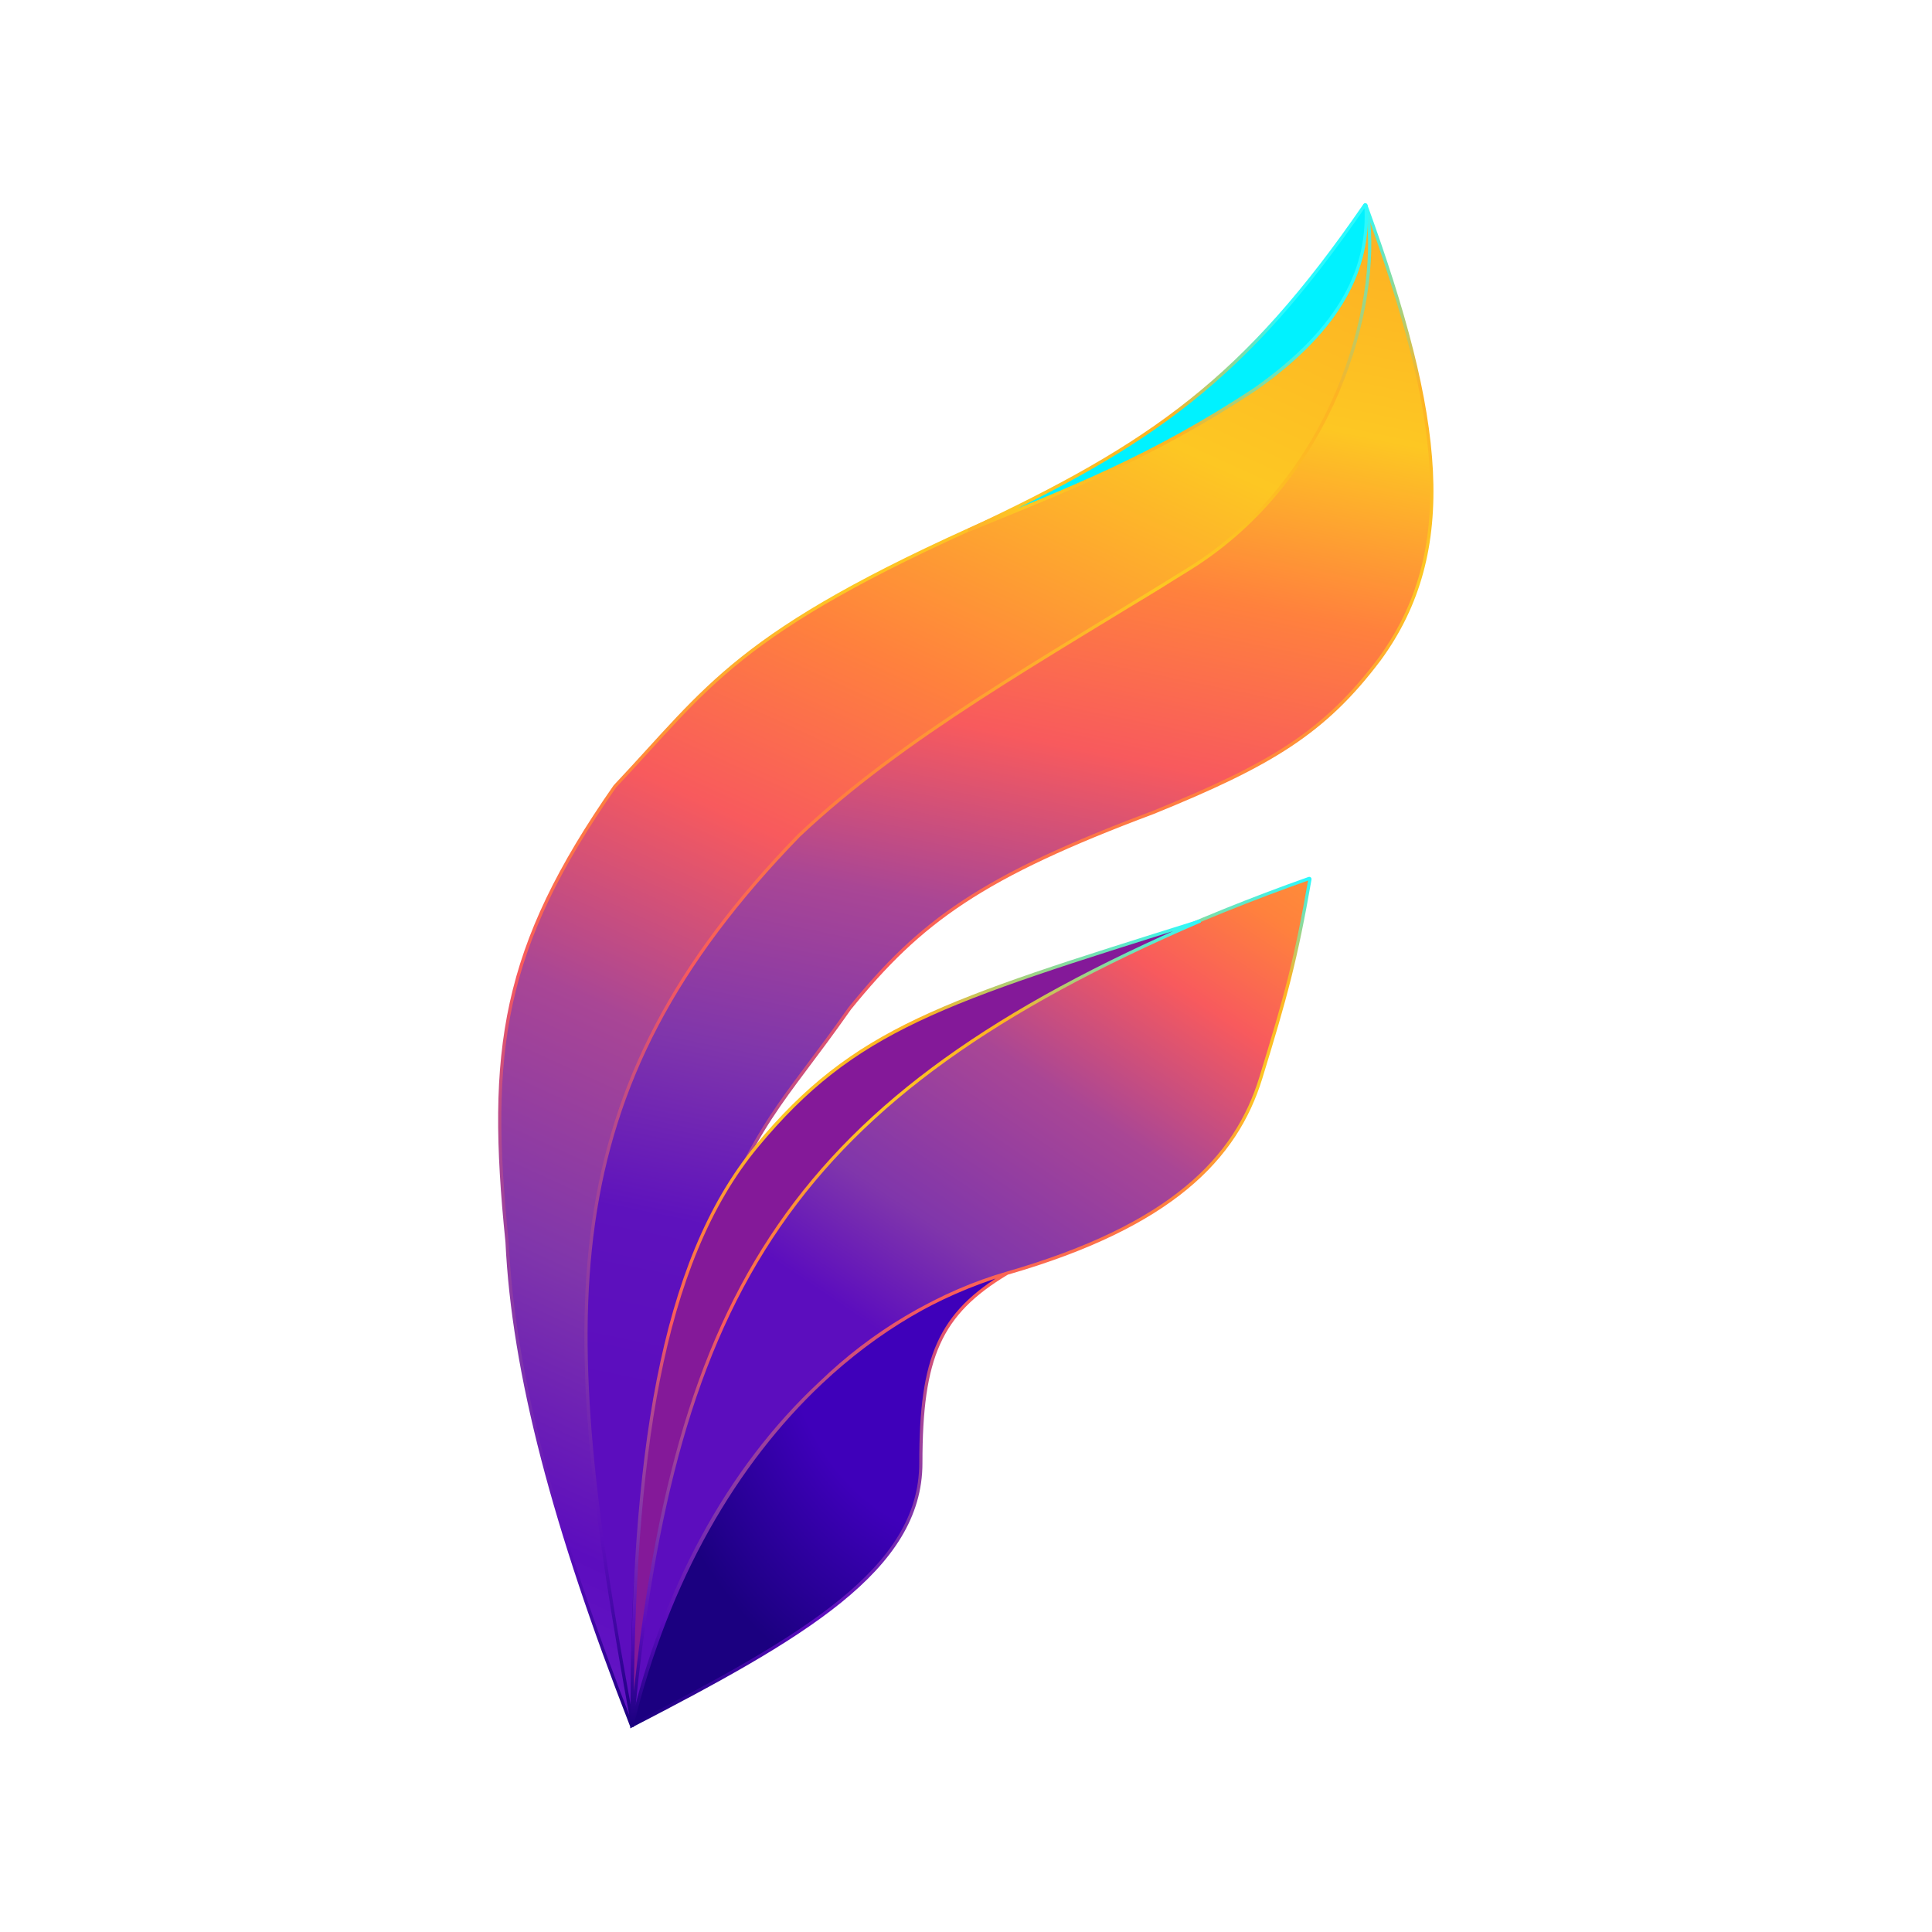
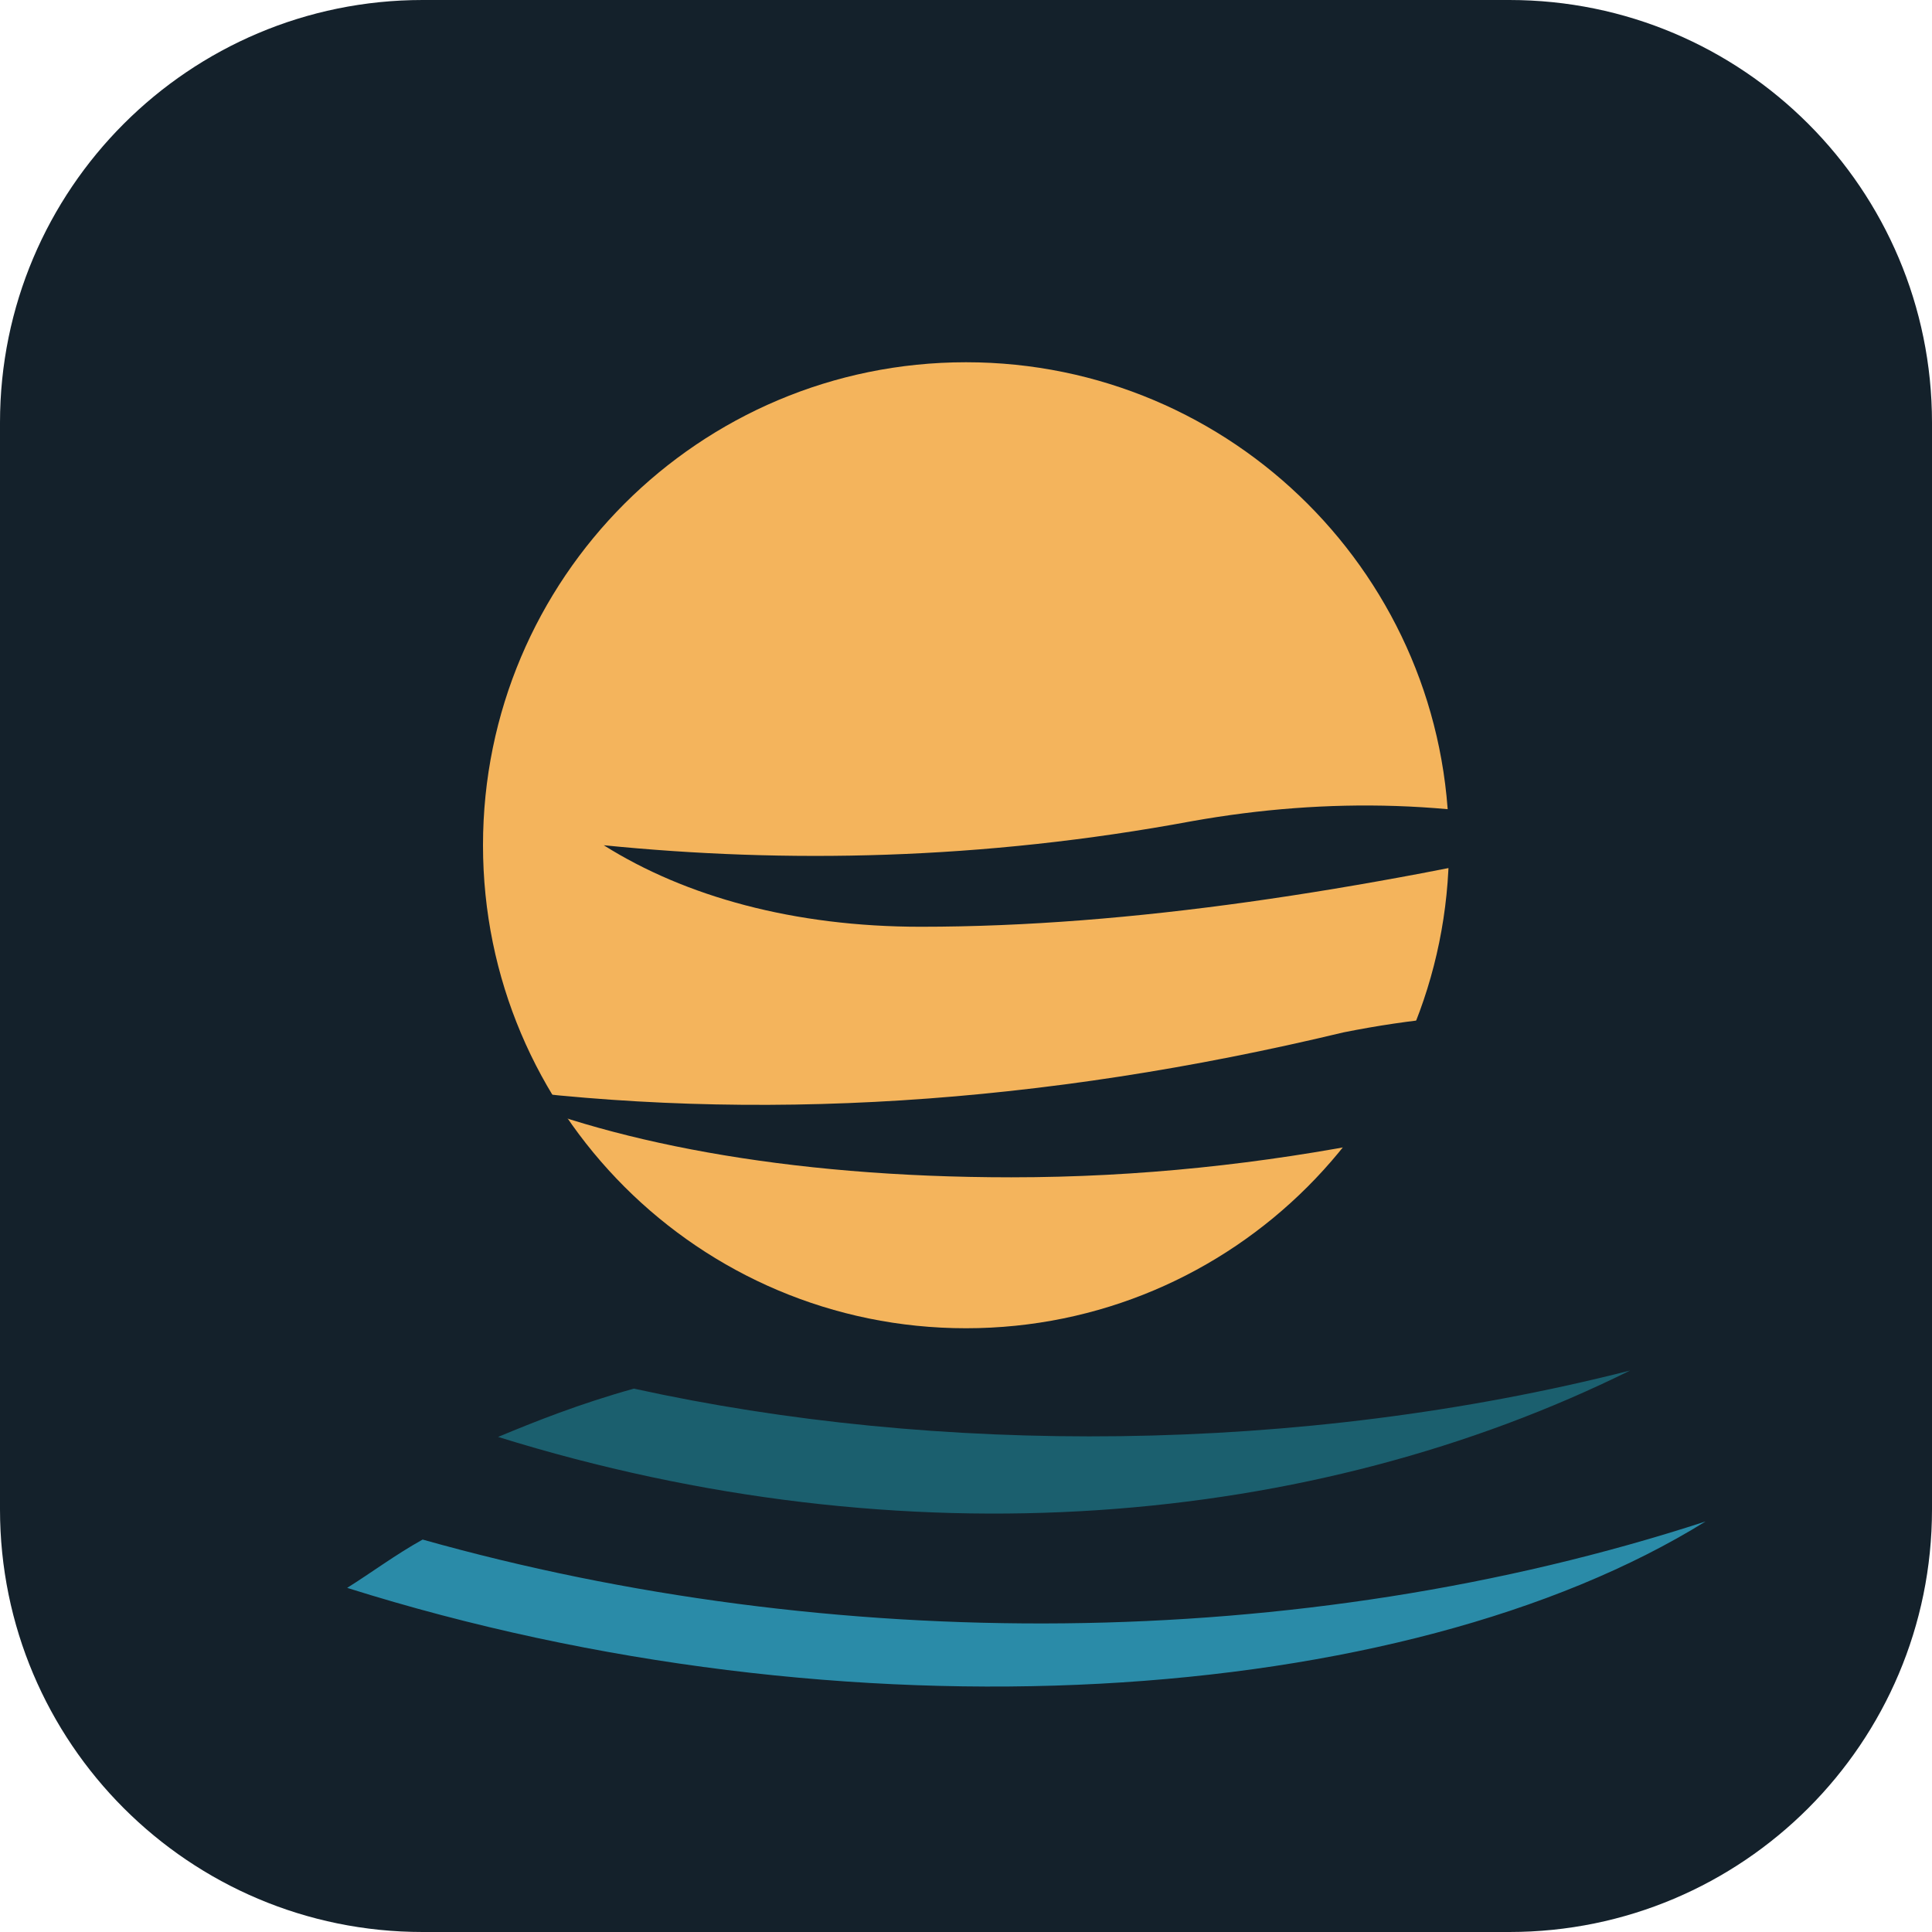
- <svg xmlns="http://www.w3.org/2000/svg" width="3000" height="3000" viewBox="0 0 3000 3000" fill="none">
-   <path d="M981.361 2679.5C1036.32 2451.36 1143.06 2270.91 1274.51 2147.06C1362.59 2064.07 1461.75 2006.49 1563.86 1977C1818.36 1903.5 1919.36 1799 1957.86 1673.5C1996.19 1548.57 2012.39 1489.98 2034.07 1365.2C2034.2 1364.45 2033.47 1363.81 2032.75 1364.07C1677.98 1489.43 1331.16 1683.28 1195.36 1868C1059.36 2053 1015.42 2268.71 981.361 2679.5Z" fill="url(#paint0_linear_6_5)" />
-   <path d="M981.361 2679.5C1246.72 2542.09 1429.86 2437 1429.86 2272C1429.86 2107 1458.98 2039.93 1563.86 1977C1451.15 2010.96 1354.59 2069.9 1274.51 2147.06C1143.06 2270.91 1036.32 2451.36 981.361 2679.5Z" fill="url(#paint1_linear_6_5)" />
-   <path d="M981.361 2679.5C1246.72 2542.09 1429.86 2437 1429.86 2272C1429.86 2107 1458.98 2039.93 1563.86 1977C1451.15 2010.96 1354.59 2069.9 1274.51 2147.06C1143.06 2270.91 1036.32 2451.36 981.361 2679.5Z" fill="url(#paint2_radial_6_5)" />
-   <path d="M1563.86 1977C1458.98 2039.93 1429.86 2107 1429.86 2272C1429.86 2437 1246.72 2542.09 981.361 2679.5C1015.42 2268.71 1059.36 2053 1195.36 1868C1331.16 1683.28 1677.98 1489.43 2032.75 1364.07C2033.47 1363.81 2034.2 1364.45 2034.07 1365.2C2012.39 1489.98 1996.19 1548.57 1957.86 1673.5C1919.36 1799 1818.36 1903.5 1563.86 1977ZM981.361 2679.5C1036.32 2451.36 1143.06 2270.91 1274.51 2147.06M981.361 2679.5C1029.76 2472.78 1128.48 2282.7 1274.51 2147.06M1563.86 1977C1451.15 2010.96 1354.59 2069.9 1274.51 2147.06M1563.86 1977C1461.75 2006.49 1362.59 2064.07 1274.51 2147.06" stroke="url(#paint3_linear_6_5)" stroke-width="5" />
-   <path d="M982.706 2678.02C982.724 2679.23 981.02 2679.72 980.758 2678.55C930.133 2451.52 817.702 1973.9 999.361 1587C1163.96 1294.17 1463.36 1106 1623.86 1012.5C1784.36 919 1864.64 894.503 1997.86 733.5C2087.35 595.277 2133.56 514.51 2118.94 319.425C2118.85 318.264 2120.51 317.892 2120.91 318.986C2240.55 647.276 2265.34 855.511 2141.86 1024C2056.55 1137.3 1973.97 1187.03 1790.86 1261.5C1524.55 1361.21 1429.7 1429.84 1319.36 1566C1212.18 1718.74 1175.86 1734.5 1088.86 1960C1007.92 2203.58 978.151 2363.07 982.706 2678.02Z" fill="url(#paint4_linear_6_5)" stroke="url(#paint5_linear_6_5)" stroke-width="5" />
-   <path d="M980.523 2679.17C980.963 2680.3 982.65 2679.74 982.43 2678.55C864.837 2040.64 851.891 1697.34 1240.36 1297.5C1404.32 1142.63 1616.86 1026 1846.86 883C2072.03 743.003 2143.37 473.137 2123.75 330.97C2123.59 329.785 2121.91 330.013 2121.83 331.206C2107.73 534.545 1948.36 637.25 1540.36 806.5C1142.2 982.635 1101.13 1066.05 954.913 1220.95C954.879 1220.98 954.846 1221.02 954.818 1221.06C779.608 1472.36 756.939 1630.45 787.361 1928.5C797.066 2132.68 860.509 2370.94 980.523 2679.17Z" fill="url(#paint6_linear_6_5)" stroke="url(#paint7_linear_6_5)" stroke-width="5" />
-   <path d="M981.361 2679.5C1045.71 2003.45 1231.61 1702.78 1863.86 1430C1462.61 1555.67 1326.36 1597.5 1175.36 1779.5C1024.36 1961.5 982.421 2267.35 981.361 2679.5Z" fill="#00FFE5" />
-   <path d="M981.361 2679.5C1045.71 2003.45 1231.61 1702.78 1863.86 1430C1462.61 1555.67 1326.36 1597.5 1175.36 1779.5C1024.36 1961.5 982.421 2267.35 981.361 2679.5Z" fill="#841999" />
-   <path d="M981.361 2679.5C1045.71 2003.45 1231.61 1702.78 1863.86 1430C1462.61 1555.67 1326.36 1597.5 1175.36 1779.5C1024.36 1961.5 982.421 2267.35 981.361 2679.5Z" stroke="url(#paint8_linear_6_5)" stroke-width="5" />
-   <path d="M1503.36 823.5C1789.04 689.781 1933.24 589.04 2119.22 318.389C2119.76 317.609 2120.99 317.909 2121.05 318.853C2127.01 414.383 2084.02 508.946 1949.36 604C1785.86 712 1657.63 760.297 1503.36 823.5Z" fill="#00F2FF" stroke="url(#paint9_linear_6_5)" stroke-width="5" />
-   <defs>
-     <linearGradient id="paint0_linear_6_5" x1="2645.36" y1="601" x2="1445.36" y2="2380" gradientUnits="userSpaceOnUse">
-       <stop stop-color="#2DF9FC" />
-       <stop offset="0.12" stop-color="#FDB323" />
-       <stop offset="0.25" stop-color="#FDC723" />
-       <stop offset="0.493" stop-color="#FF813D" />
-       <stop offset="0.572" stop-color="#F85A5D" />
-       <stop offset="0.684" stop-color="#A94695" />
-       <stop offset="0.814" stop-color="#8036AB" />
-       <stop offset="0.9" stop-color="#5C0DBE" />
-       <stop offset="1" stop-color="#5C0DBE" />
-     </linearGradient>
-     <linearGradient id="paint1_linear_6_5" x1="2645.36" y1="601" x2="1445.36" y2="2380" gradientUnits="userSpaceOnUse">
-       <stop stop-color="#2DF9FC" />
-       <stop offset="0.12" stop-color="#FDB323" />
-       <stop offset="0.25" stop-color="#FDC723" />
-       <stop offset="0.493" stop-color="#FF813D" />
-       <stop offset="0.572" stop-color="#F85A5D" />
-       <stop offset="0.684" stop-color="#A94695" />
-       <stop offset="0.814" stop-color="#8036AB" />
-       <stop offset="0.9" stop-color="#5C0DBE" />
-       <stop offset="1" stop-color="#5C0DBE" />
-     </linearGradient>
-     <radialGradient id="paint2_radial_6_5" cx="0" cy="0" r="1" gradientUnits="userSpaceOnUse" gradientTransform="translate(1507.86 2021.5) rotate(90) scale(658 526.5)">
-       <stop offset="0.558" stop-color="#3F00BA" />
-       <stop offset="1" stop-color="#1B0080" />
-     </radialGradient>
-     <linearGradient id="paint3_linear_6_5" x1="1507.86" y1="1365.14" x2="1507.86" y2="2677.86" gradientUnits="userSpaceOnUse">
-       <stop stop-color="#2DF9FC" />
-       <stop offset="0.12" stop-color="#FDB323" />
-       <stop offset="0.25" stop-color="#FDC723" />
-       <stop offset="0.38" stop-color="#FF813D" />
-       <stop offset="0.5" stop-color="#F85A5D" />
-       <stop offset="0.625" stop-color="#A94695" />
-       <stop offset="0.75" stop-color="#8036AB" />
-       <stop offset="0.875" stop-color="#5C0DBE" />
-       <stop offset="1" stop-color="#1B0080" />
-     </linearGradient>
-     <linearGradient id="paint4_linear_6_5" x1="2089.36" y1="97.5" x2="1641.36" y2="2301.5" gradientUnits="userSpaceOnUse">
-       <stop stop-color="#2DF9FC" />
-       <stop offset="0.12" stop-color="#FDB323" />
-       <stop offset="0.25" stop-color="#FDC723" />
-       <stop offset="0.38" stop-color="#FF813D" />
-       <stop offset="0.5" stop-color="#F85A5D" />
-       <stop offset="0.625" stop-color="#A94695" />
-       <stop offset="0.75" stop-color="#8036AB" />
-       <stop offset="0.875" stop-color="#5E12BD" />
-       <stop offset="1" stop-color="#5C0DBE" />
-     </linearGradient>
-     <linearGradient id="paint5_linear_6_5" x1="1561.53" y1="314.963" x2="1561.53" y2="2685.04" gradientUnits="userSpaceOnUse">
-       <stop stop-color="#2DF9FC" />
-       <stop offset="0.12" stop-color="#FDB323" />
-       <stop offset="0.25" stop-color="#FDC723" />
-       <stop offset="0.38" stop-color="#FF813D" />
-       <stop offset="0.5" stop-color="#F85A5D" />
-       <stop offset="0.625" stop-color="#A94695" />
-       <stop offset="0.75" stop-color="#8036AB" />
-       <stop offset="0.875" stop-color="#5C0DBE" />
-       <stop offset="1" stop-color="#1B0080" />
-     </linearGradient>
-     <linearGradient id="paint6_linear_6_5" x1="2165.36" y1="-2" x2="878.86" y2="2812.5" gradientUnits="userSpaceOnUse">
-       <stop stop-color="#2DF9FC" />
-       <stop offset="0.12" stop-color="#FDB323" />
-       <stop offset="0.25" stop-color="#FDC723" />
-       <stop offset="0.406" stop-color="#FF813D" />
-       <stop offset="0.51" stop-color="#F85A5D" />
-       <stop offset="0.625" stop-color="#A94695" />
-       <stop offset="0.75" stop-color="#8036AB" />
-       <stop offset="0.88" stop-color="#5C0DBE" />
-       <stop offset="0.959" stop-color="#6617C7" />
-     </linearGradient>
-     <linearGradient id="paint7_linear_6_5" x1="1451.42" y1="324.951" x2="1451.42" y2="2686.05" gradientUnits="userSpaceOnUse">
-       <stop stop-color="#2DF9FC" />
-       <stop offset="0.12" stop-color="#FDB323" />
-       <stop offset="0.25" stop-color="#FDC723" />
-       <stop offset="0.38" stop-color="#FF813D" />
-       <stop offset="0.5" stop-color="#F85A5D" />
-       <stop offset="0.625" stop-color="#A94695" />
-       <stop offset="0.75" stop-color="#8036AB" />
-       <stop offset="0.875" stop-color="#5C0DBE" />
-       <stop offset="1" stop-color="#1B0080" />
-     </linearGradient>
-     <linearGradient id="paint8_linear_6_5" x1="1422.61" y1="1431.56" x2="1422.61" y2="2677.94" gradientUnits="userSpaceOnUse">
-       <stop stop-color="#2DF9FC" />
-       <stop offset="0.12" stop-color="#FDB323" />
-       <stop offset="0.25" stop-color="#FDC723" />
-       <stop offset="0.38" stop-color="#FF813D" />
-       <stop offset="0.5" stop-color="#F85A5D" />
-       <stop offset="0.625" stop-color="#A94695" />
-       <stop offset="0.75" stop-color="#8036AB" />
-       <stop offset="0.875" stop-color="#5C0DBE" />
-       <stop offset="1" stop-color="#1B0080" />
-     </linearGradient>
-     <linearGradient id="paint9_linear_6_5" x1="1812.48" y1="316.633" x2="427.861" y2="1746" gradientUnits="userSpaceOnUse">
-       <stop stop-color="#2DF9FC" />
-       <stop offset="0.12" stop-color="#FDB323" />
-       <stop offset="0.25" stop-color="#FDC723" />
-       <stop offset="0.38" stop-color="#FF813D" />
-       <stop offset="0.5" stop-color="#F85A5D" />
-       <stop offset="0.625" stop-color="#A94695" />
-       <stop offset="0.75" stop-color="#8036AB" />
-       <stop offset="0.875" stop-color="#5C0DBE" />
-       <stop offset="1" stop-color="#1B0080" />
-     </linearGradient>
-   </defs>
+ <svg xmlns="http://www.w3.org/2000/svg" viewBox="0 0 64 64" fill="none" role="img" aria-label="Lanmè Swim">
+   <rect width="64" height="64" rx="14" fill="#14212B" />
+   <circle cx="32" cy="28" r="16" fill="#F4B45C" />
+   <path d="M16 36c9 1.2 18.5.6 28.5-1.8 4.5-.9 8.5-.8 12.5.4-7.2 2.6-15 4.4-23.5 4.4-7.5 0-13.5-1.2-17.5-3Z" fill="#14212B" />
+   <path d="M20 28c6 .6 12.5.5 19.5-.8 4.5-.8 9-.7 13.5.5-8 1.8-15.5 3-22.5 3-4.2 0-7.8-1-10.5-2.7Z" fill="#14212B" />
+   <path d="M21 46c10 2.2 22 2.2 33-.6-10.5 5.2-24 6.4-37.5 2.2 1.2-.5 2.7-1.1 4.5-1.6Z" fill="#1B5F6E" />
+   <path d="M14 51c13.5 3.8 29 3.8 42.5-.6-10 6.2-28.5 7.4-45 2.2.8-.5 1.6-1.1 2.5-1.6Z" fill="#2A8BA8" />
</svg>
